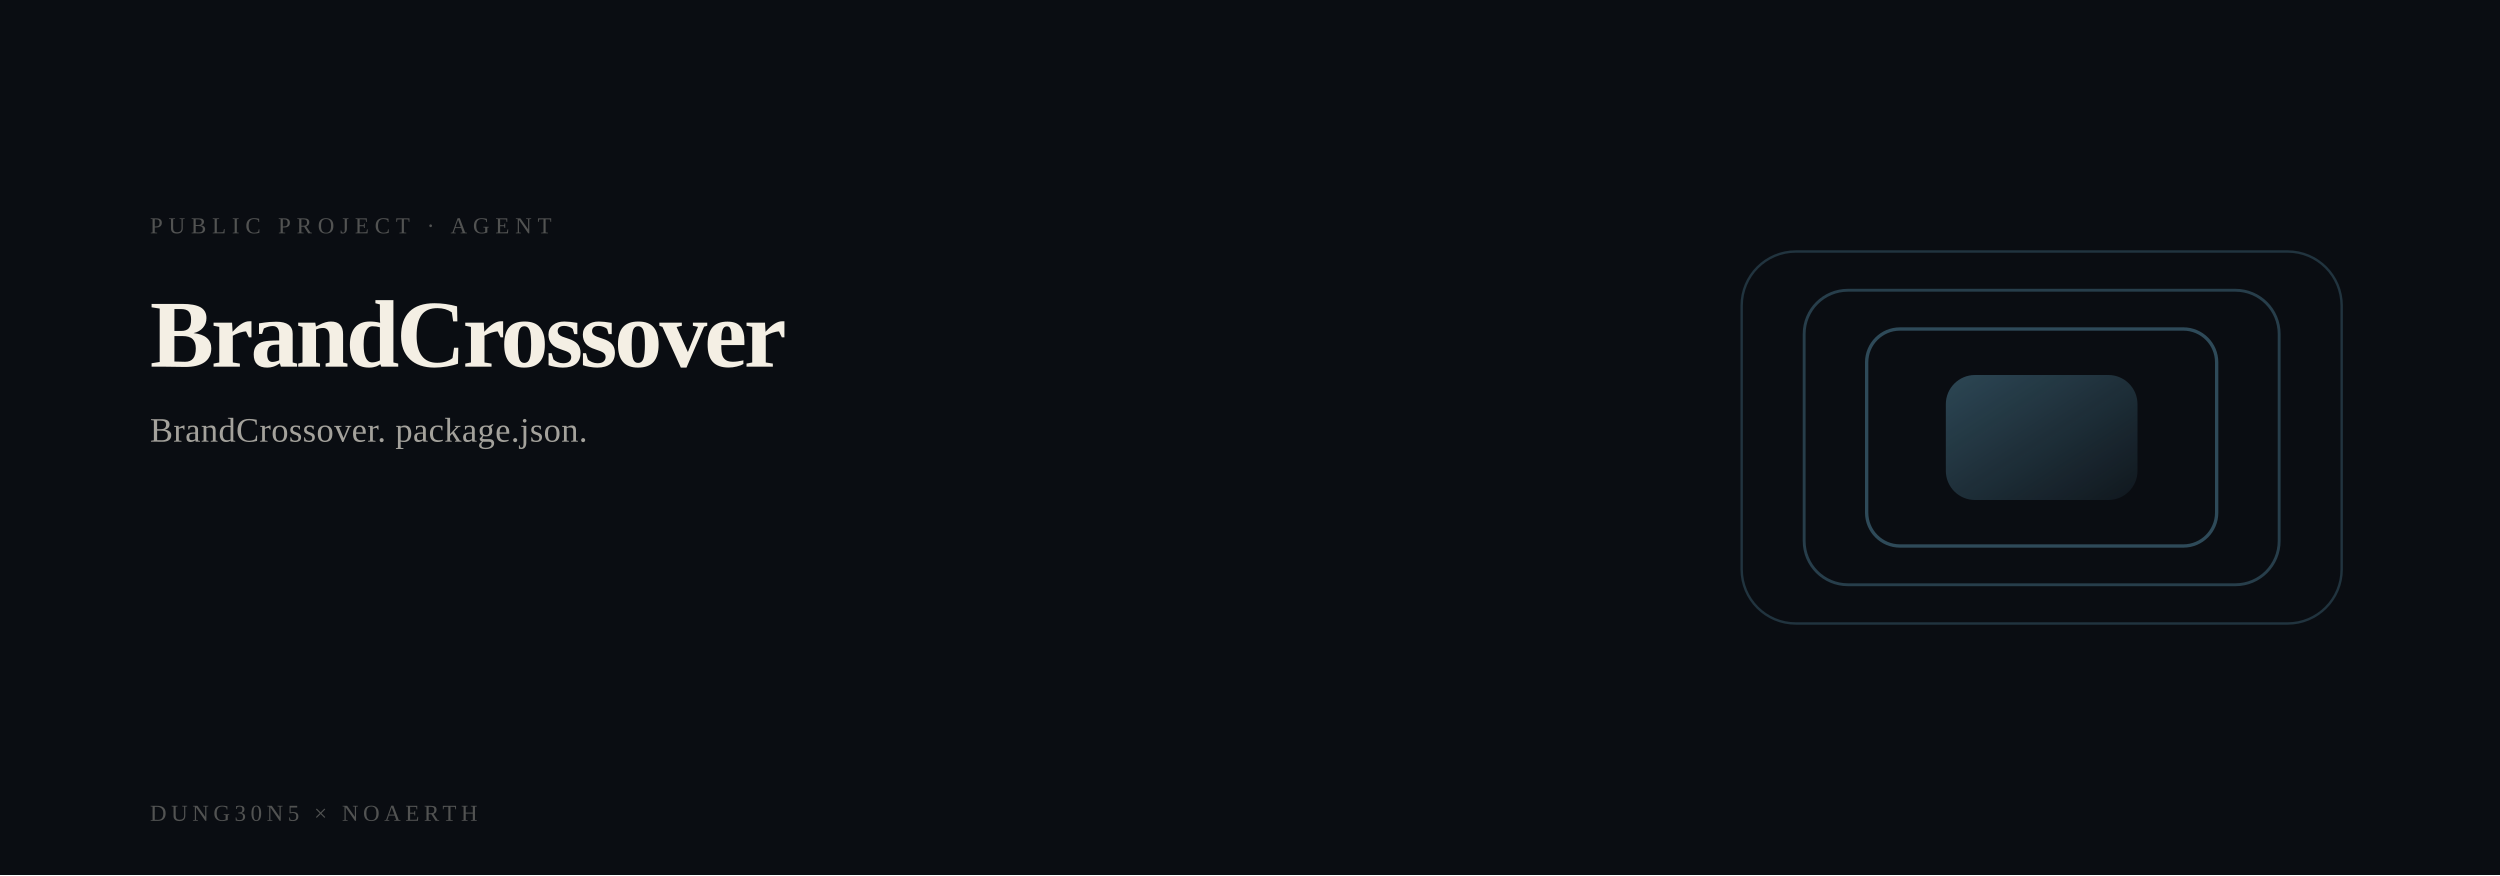
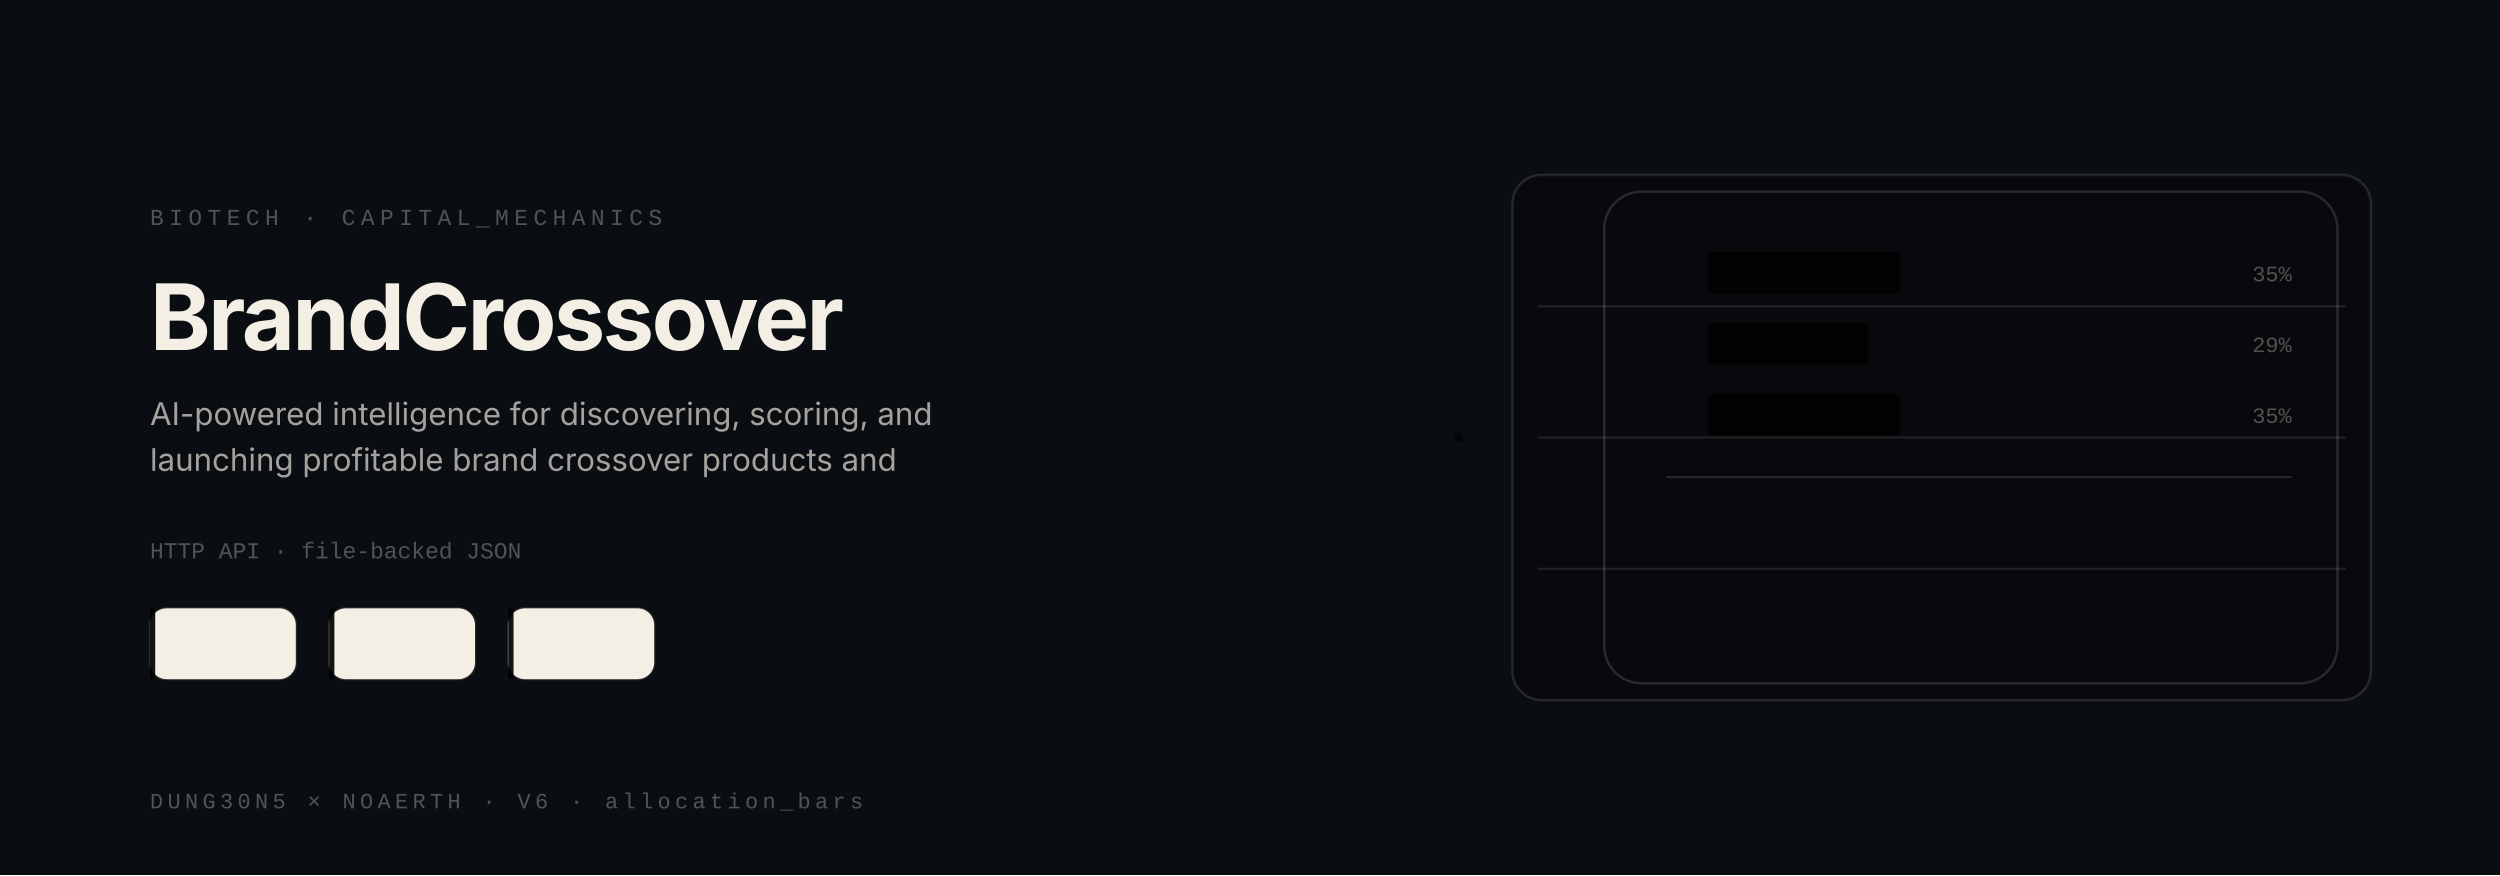
- <svg xmlns="http://www.w3.org/2000/svg" viewBox="0 0 1200 420" width="1200" height="420" role="img" aria-label="BrandCrossover: a state ring with tool nodes attached. Motion depicts an objective becomes context, tools read and write state, the loop closes.">
-   <defs>
-     <linearGradient id="hero-BrandCrossover-dark-a" x1="0" y1="0" x2="1" y2="1">
-       <stop offset="0" stop-color="#6fb7d6" stop-opacity="0.85" />
-       <stop offset="1" stop-color="#6fb7d6" stop-opacity="0.15" />
-     </linearGradient>
-   </defs>
+ <svg xmlns="http://www.w3.org/2000/svg" viewBox="0 0 1200 420" width="1200" height="420" role="img" aria-label="BrandCrossover: value enters, allocates across positions, and settles">
  <rect width="1200" height="420" fill="#0a0d12" />
-   <rect x="896" y="157.92" width="168" height="104.16" rx="16" fill="none" stroke="#6fb7d6" stroke-width="1.60" opacity="0.36" />
-   <rect x="866" y="139.32" width="228" height="141.36" rx="21" fill="none" stroke="#6fb7d6" stroke-width="1.38" opacity="0.29" />
-   <rect x="836" y="120.72" width="288" height="178.56" rx="26" fill="none" stroke="#6fb7d6" stroke-width="1.16" opacity="0.23" />
-   <rect x="934" y="180" width="92" height="60" rx="14" fill="url(#hero-BrandCrossover-dark-a)" opacity="0.40" />
-   <text x="72" y="112" fill="#f4efe44f" font-size="11" letter-spacing="2.8">PUBLIC PROJECT · AGENT</text>
-   <text x="72" y="176" fill="#f4efe4" font-size="46" font-weight="660" letter-spacing="-1.4">BrandCrossover</text>
-   <text x="72" y="212" fill="#f4efe4a8" font-size="16.5" letter-spacing="0.2">BrandCrossover. package.json.</text>
-   <rect x="72" y="266" width="106" height="40" rx="9" fill="#f4efe4" fill-opacity="0.05" stroke="#f4efe424" stroke-width="1.1" opacity="0">
-     <animate attributeName="opacity" from="0" to="1" dur="0.5s" begin="0.50s" fill="freeze" />
-   </rect>
-   <rect x="72" y="266" width="2.5" height="40" rx="1.2" fill="#6fb7d6" opacity="0">
-     <animate attributeName="opacity" from="0" to="0.9" dur="0.5s" begin="0.50s" fill="freeze" />
-   </rect>
-   <text x="125" y="291" fill="#f4efe4" font-size="11.5" text-anchor="middle" font-family="ui-monospace,SFMono-Regular,Menlo,monospace" opacity="0">objective<animate attributeName="opacity" from="0" to="1" dur="0.5s" begin="0.65s" fill="freeze" />
-   </text>
-   <rect x="194" y="266" width="106" height="40" rx="9" fill="#f4efe4" fill-opacity="0.05" stroke="#f4efe424" stroke-width="1.1" opacity="0">
-     <animate attributeName="opacity" from="0" to="1" dur="0.5s" begin="1.00s" fill="freeze" />
-   </rect>
-   <rect x="194" y="266" width="2.5" height="40" rx="1.2" fill="#6fb7d6" opacity="0">
-     <animate attributeName="opacity" from="0" to="0.9" dur="0.5s" begin="1.00s" fill="freeze" />
-   </rect>
-   <text x="247" y="291" fill="#f4efe4" font-size="11.5" text-anchor="middle" font-family="ui-monospace,SFMono-Regular,Menlo,monospace" opacity="0">load context<animate attributeName="opacity" from="0" to="1" dur="0.5s" begin="1.15s" fill="freeze" />
-   </text>
-   <rect x="316" y="266" width="106" height="40" rx="9" fill="#f4efe4" fill-opacity="0.05" stroke="#f4efe424" stroke-width="1.1" opacity="0">
-     <animate attributeName="opacity" from="0" to="1" dur="0.5s" begin="1.50s" fill="freeze" />
-   </rect>
-   <rect x="316" y="266" width="2.5" height="40" rx="1.2" fill="#6fb7d6" opacity="0">
-     <animate attributeName="opacity" from="0" to="0.9" dur="0.5s" begin="1.50s" fill="freeze" />
-   </rect>
-   <text x="369" y="291" fill="#f4efe4" font-size="11.5" text-anchor="middle" font-family="ui-monospace,SFMono-Regular,Menlo,monospace" opacity="0">call tools<animate attributeName="opacity" from="0" to="1" dur="0.5s" begin="1.65s" fill="freeze" />
-   </text>
-   <rect x="438" y="266" width="106" height="40" rx="9" fill="#f4efe4" fill-opacity="0.05" stroke="#f4efe424" stroke-width="1.1" opacity="0">
-     <animate attributeName="opacity" from="0" to="1" dur="0.5s" begin="2.00s" fill="freeze" />
-   </rect>
-   <rect x="438" y="266" width="2.5" height="40" rx="1.2" fill="#e7c27a" opacity="0">
-     <animate attributeName="opacity" from="0" to="0.9" dur="0.5s" begin="2.00s" fill="freeze" />
-   </rect>
-   <text x="491" y="291" fill="#f4efe4" font-size="11.5" text-anchor="middle" font-family="ui-monospace,SFMono-Regular,Menlo,monospace" opacity="0">verify<animate attributeName="opacity" from="0" to="1" dur="0.5s" begin="2.15s" fill="freeze" />
-   </text>
-   <text x="72" y="394" fill="#f4efe44f" font-size="11" letter-spacing="2.2">DUNG30N5 × NOAERTH</text>
+   <text x="72" y="108" font-family="ui-monospace, SFMono-Regular, Menlo, Monaco, Consolas, 'Liberation Mono', monospace" font-size="11" letter-spacing="2.6" fill="#f4efe44f">BIOTECH · CAPITAL_MECHANICS</text>
+   <text x="72" y="168" font-family="-apple-system, BlinkMacSystemFont, 'Segoe UI', Inter, Helvetica, Arial, sans-serif" font-size="44" font-weight="660" letter-spacing="-1.2" fill="#f4efe4">BrandCrossover</text>
+   <text x="72" y="204" font-family="-apple-system, BlinkMacSystemFont, 'Segoe UI', Inter, Helvetica, Arial, sans-serif" font-size="15" fill="#f4efe4a8">AI-powered intelligence for discovering, scoring, and</text>
+   <text x="72" y="226" font-family="-apple-system, BlinkMacSystemFont, 'Segoe UI', Inter, Helvetica, Arial, sans-serif" font-size="15" fill="#f4efe4a8">launching profitable brand crossover products and</text>
+   <text x="72" y="268" font-family="ui-monospace, SFMono-Regular, Menlo, Monaco, Consolas, 'Liberation Mono', monospace" font-size="11" fill="#f4efe44f">HTTP API · file-backed JSON</text>
+   <rect x="72.0" y="292.0" width="70.0" height="34.0" rx="8" fill="#f4efe4" stroke="#f4efe424" stroke-width="1.1" />
+   <rect x="72.0" y="292.0" width="2.5" height="34.0" rx="1.2" fill="amber" opacity="0.92" />
+   <text x="107.0" y="314" font-family="ui-monospace, SFMono-Regular, Menlo, Monaco, Consolas, 'Liberation Mono', monospace" font-size="11" fill="#f4efe4" fill-opacity="0.82" text-anchor="middle">checkout</text>
+   <rect x="158.0" y="292.0" width="70.0" height="34.0" rx="8" fill="#f4efe4" stroke="#f4efe424" stroke-width="1.1" />
+   <rect x="158.0" y="292.0" width="2.5" height="34.0" rx="1.2" fill="amber" opacity="0.92" />
+   <text x="193.0" y="314" font-family="ui-monospace, SFMono-Regular, Menlo, Monaco, Consolas, 'Liberation Mono', monospace" font-size="11" fill="#f4efe4" fill-opacity="0.82" text-anchor="middle">intake</text>
+   <rect x="244.0" y="292.0" width="70.0" height="34.0" rx="8" fill="#f4efe4" stroke="#f4efe424" stroke-width="1.1" />
+   <rect x="244.0" y="292.0" width="2.5" height="34.0" rx="1.2" fill="mint" opacity="0.92" />
+   <text x="279.0" y="314" font-family="ui-monospace, SFMono-Regular, Menlo, Monaco, Consolas, 'Liberation Mono', monospace" font-size="11" fill="#f4efe4" fill-opacity="0.82" text-anchor="middle">waitlist</text>
+   <rect x="726.0" y="84.0" width="412.0" height="252.0" rx="14" fill="amber" fill-opacity="0.05" />
+   <line x1="740.0" y1="85.0" x2="1124.0" y2="85.0" stroke="amber" stroke-width="1.6" opacity="0.4" />
+   <rect x="726.0" y="84.0" width="412.0" height="252.0" rx="14" fill="none" stroke="#f4efe424" stroke-width="1.2" />
+   <line x1="738.0" y1="147.0" x2="1126.0" y2="147.0" stroke="#f4efe424" stroke-width="1" />
+   <line x1="738.0" y1="210.0" x2="1126.0" y2="210.0" stroke="#f4efe424" stroke-width="1" />
+   <line x1="738.0" y1="273.0" x2="1126.0" y2="273.0" stroke="#f4efe424" stroke-width="1" />
+   <rect x="726.0" y="84.0" width="412.0" height="252.0" rx="14" fill="#000" fill-opacity="0.22" />
+   <path d="M1094.0 302.0 h20 M1104.0 292.0 v20" stroke="mint" stroke-width="1.4" opacity="0.6" />
+   <rect x="770" y="92" width="352" height="236" rx="18" fill="none" stroke="#f4efe424" stroke-width="1.2" />
+   <rect x="820.0" y="121.0" width="91.8" height="20.0" rx="2" fill="mint" opacity="0.82" />
+   <text x="1100" y="135" font-family="ui-monospace, SFMono-Regular, Menlo, Monaco, Consolas, 'Liberation Mono', monospace" font-size="10.5" fill="#f4efe44f" text-anchor="end">35%</text>
+   <rect x="820.0" y="155.0" width="76.5" height="20.0" rx="2" fill="amber" opacity="0.82" />
+   <text x="1100" y="169" font-family="ui-monospace, SFMono-Regular, Menlo, Monaco, Consolas, 'Liberation Mono', monospace" font-size="10.5" fill="#f4efe44f" text-anchor="end">29%</text>
+   <rect x="820.0" y="189.0" width="91.8" height="20.0" rx="2" fill="amber" opacity="0.82" />
+   <text x="1100" y="203" font-family="ui-monospace, SFMono-Regular, Menlo, Monaco, Consolas, 'Liberation Mono', monospace" font-size="10.5" fill="#f4efe44f" text-anchor="end">35%</text>
+   <line x1="800" y1="229" x2="1100" y2="229" stroke="#f4efe424" stroke-width="1" />
+   <circle cx="700.0" cy="210.0" r="2.6" fill="amber" opacity="0.5" />
+   <text x="72" y="388" font-family="ui-monospace, SFMono-Regular, Menlo, Monaco, Consolas, 'Liberation Mono', monospace" font-size="10.5" letter-spacing="2.1" fill="#f4efe44f">DUNG30N5 × NOAERTH · V6 · allocation_bars</text>
</svg>
